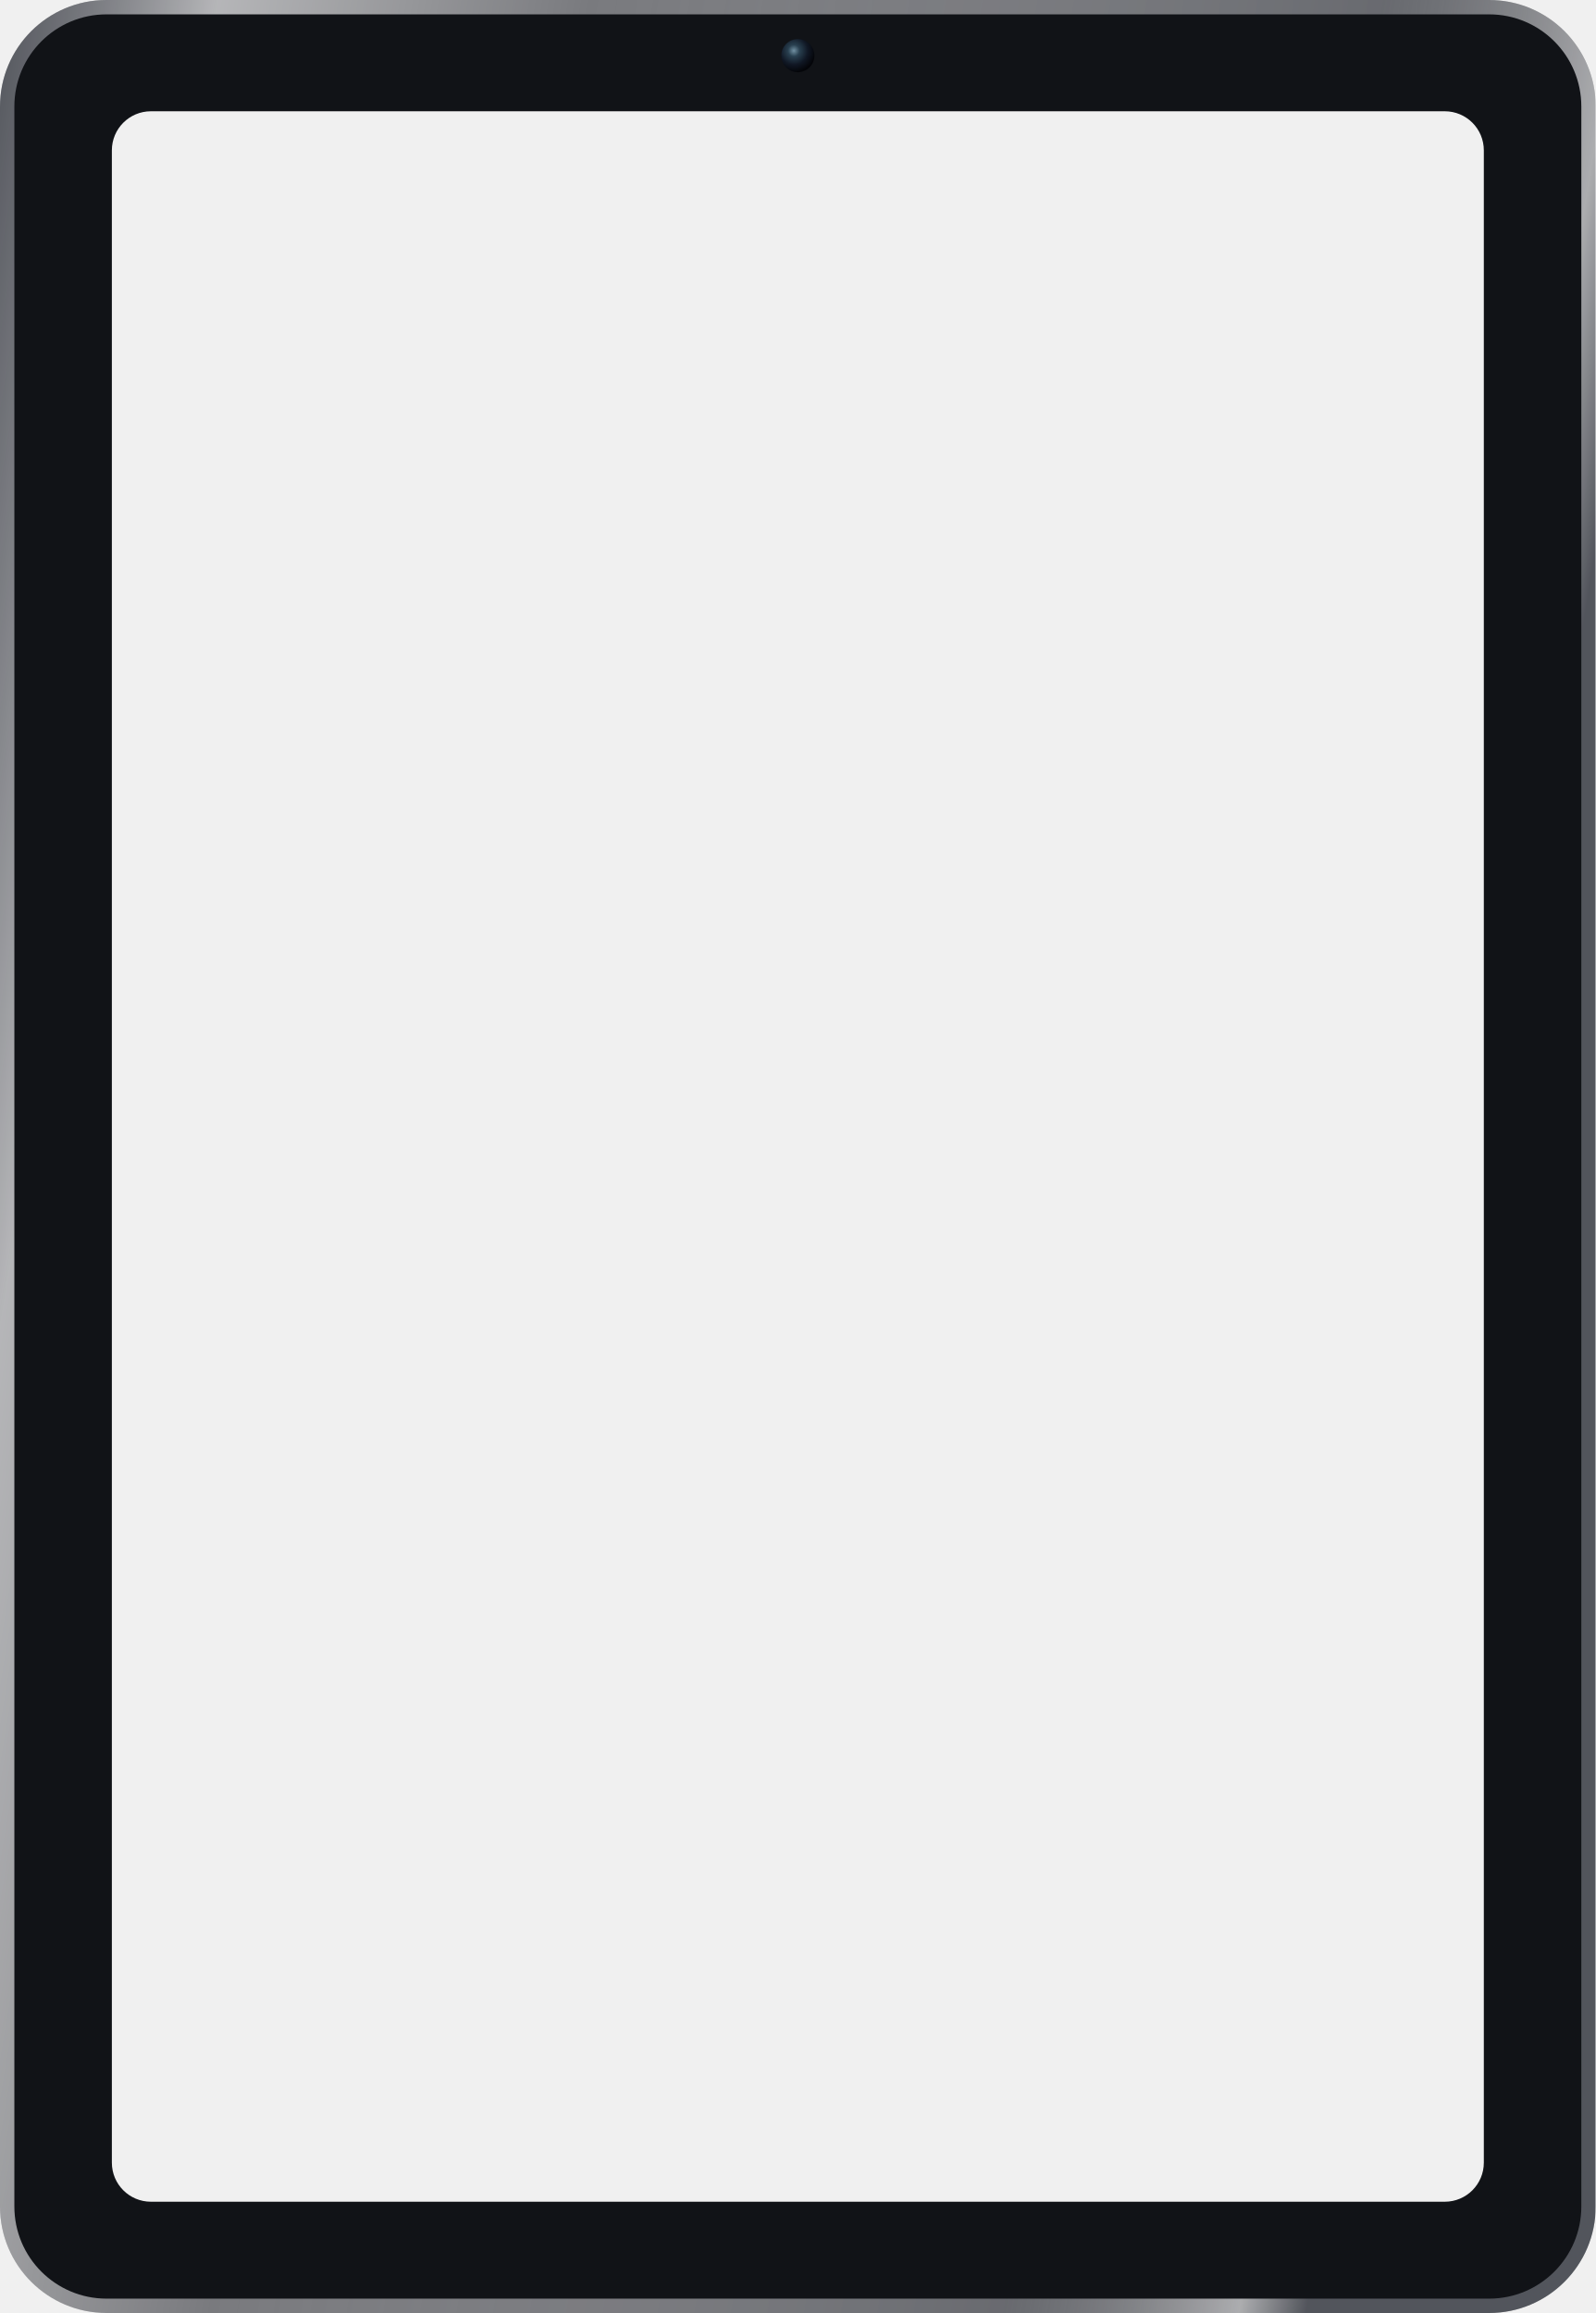
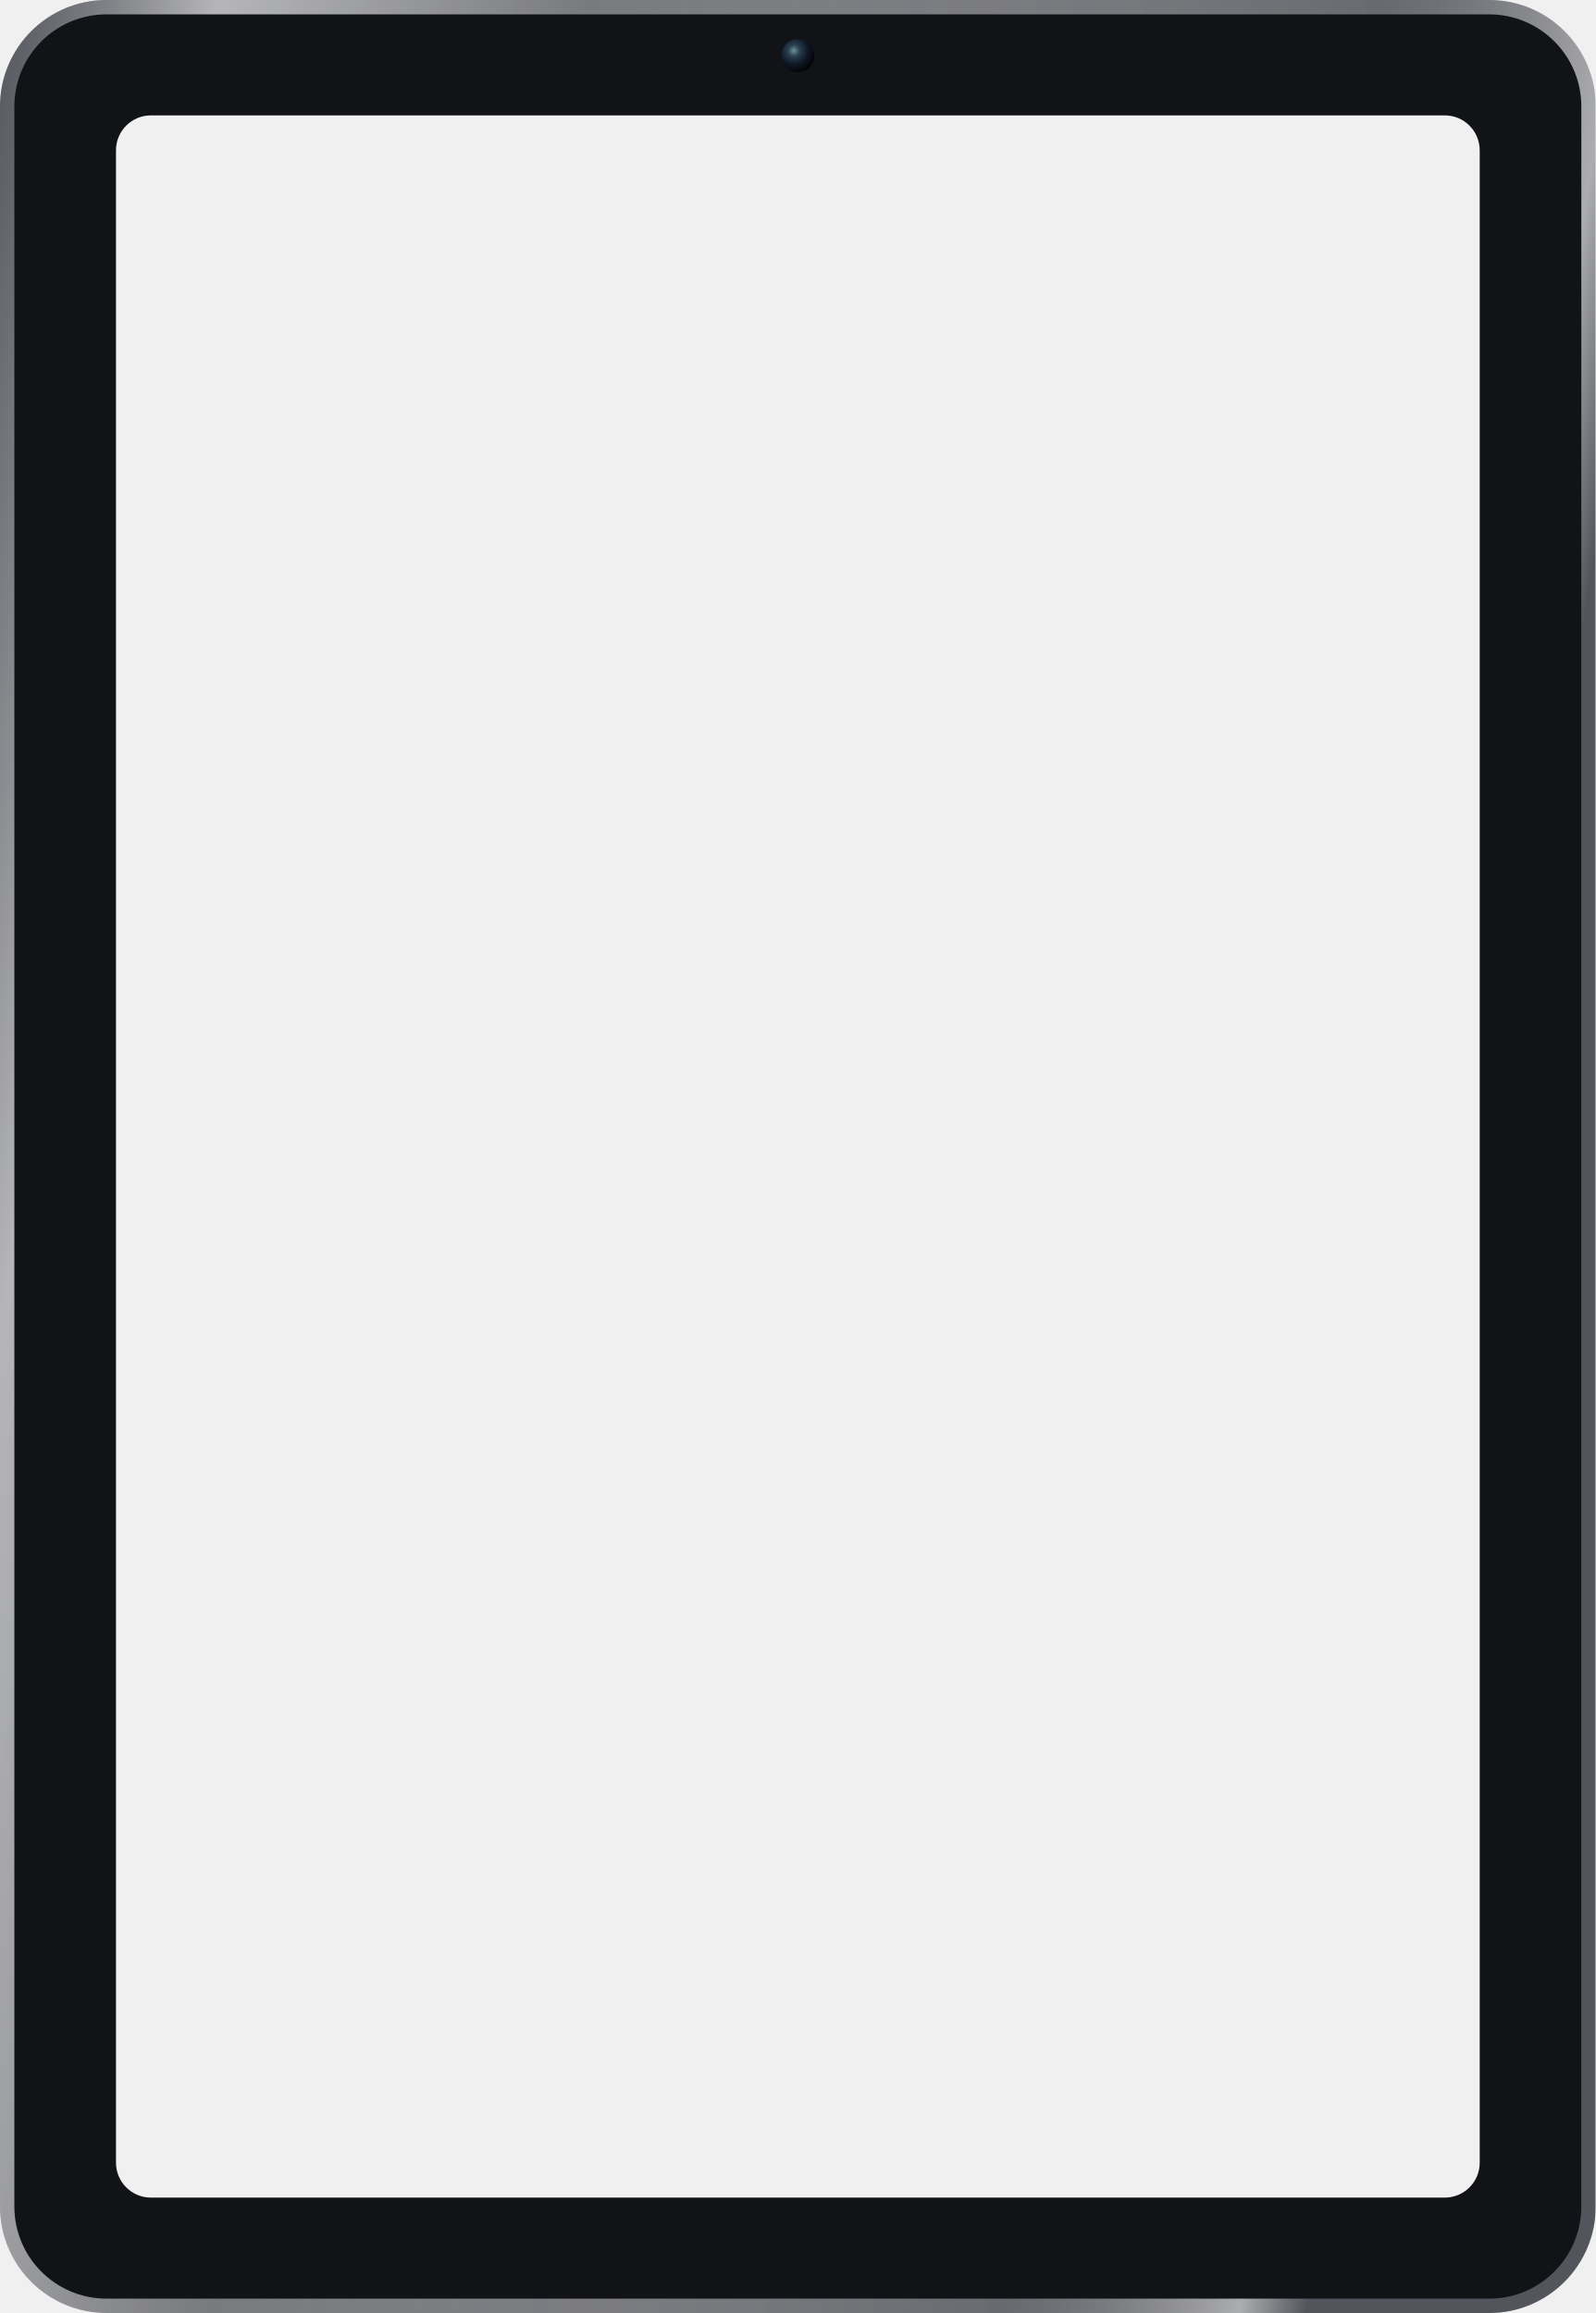
<svg xmlns="http://www.w3.org/2000/svg" width="1348" height="1954" viewBox="0 0 1348 1954">
  <defs>
    <linearGradient id="brushed" x2="100%" y2="24%">
      <stop stop-color="#151a26" stop-opacity=".38" />
      <stop offset=".13" stop-color="white" stop-opacity=".45" />
      <stop offset=".35" stop-color="white" stop-opacity="0" />
      <stop offset=".82" stop-color="#171d28" stop-opacity=".17" />
      <stop offset=".96" stop-color="white" stop-opacity=".38" />
      <stop offset="1" stop-color="#171d28" stop-opacity=".4" />
    </linearGradient>
    <radialGradient id="lens" cx="38%" cy="35%" r="65%">
      <stop stop-color="#7190a2" />
      <stop offset=".27" stop-color="#294050" />
      <stop offset=".65" stop-color="#101724" />
      <stop offset="1" stop-color="#040509" />
    </radialGradient>
    <mask id="aperture" maskUnits="userSpaceOnUse" x="0" y="0" width="1348" height="1954">
      <rect x="0" y="0" width="1348" height="1954" rx="0" fill="white" />
-       <rect x="94.5" y="94" width="1159" height="1766" rx="33" fill="black" />
+       <rect x="97.977" y="97.477" width="1152.046" height="1759.046" rx="29.523" fill="black" />
    </mask>
  </defs>
  <g mask="url(#aperture)">
    <defs>
      <clipPath id="shell">
        <rect x="0" y="0" width="1348" height="1954" rx="90" fill="white" />
      </clipPath>
    </defs>
    <g clip-path="url(#shell)">
      <rect x="0" y="0" width="1348" height="1954" rx="0" fill="#797a7e" />
      <rect x="0" y="0" width="1348" height="1954" rx="0" fill="url(#brushed)" />
      <rect x="12.132" y="12.132" width="1323.736" height="1929.736" rx="77.868" fill="#111317" />
      <circle cx="674" cy="47" r="14" fill="url(#lens)" />
    </g>
  </g>
</svg>
